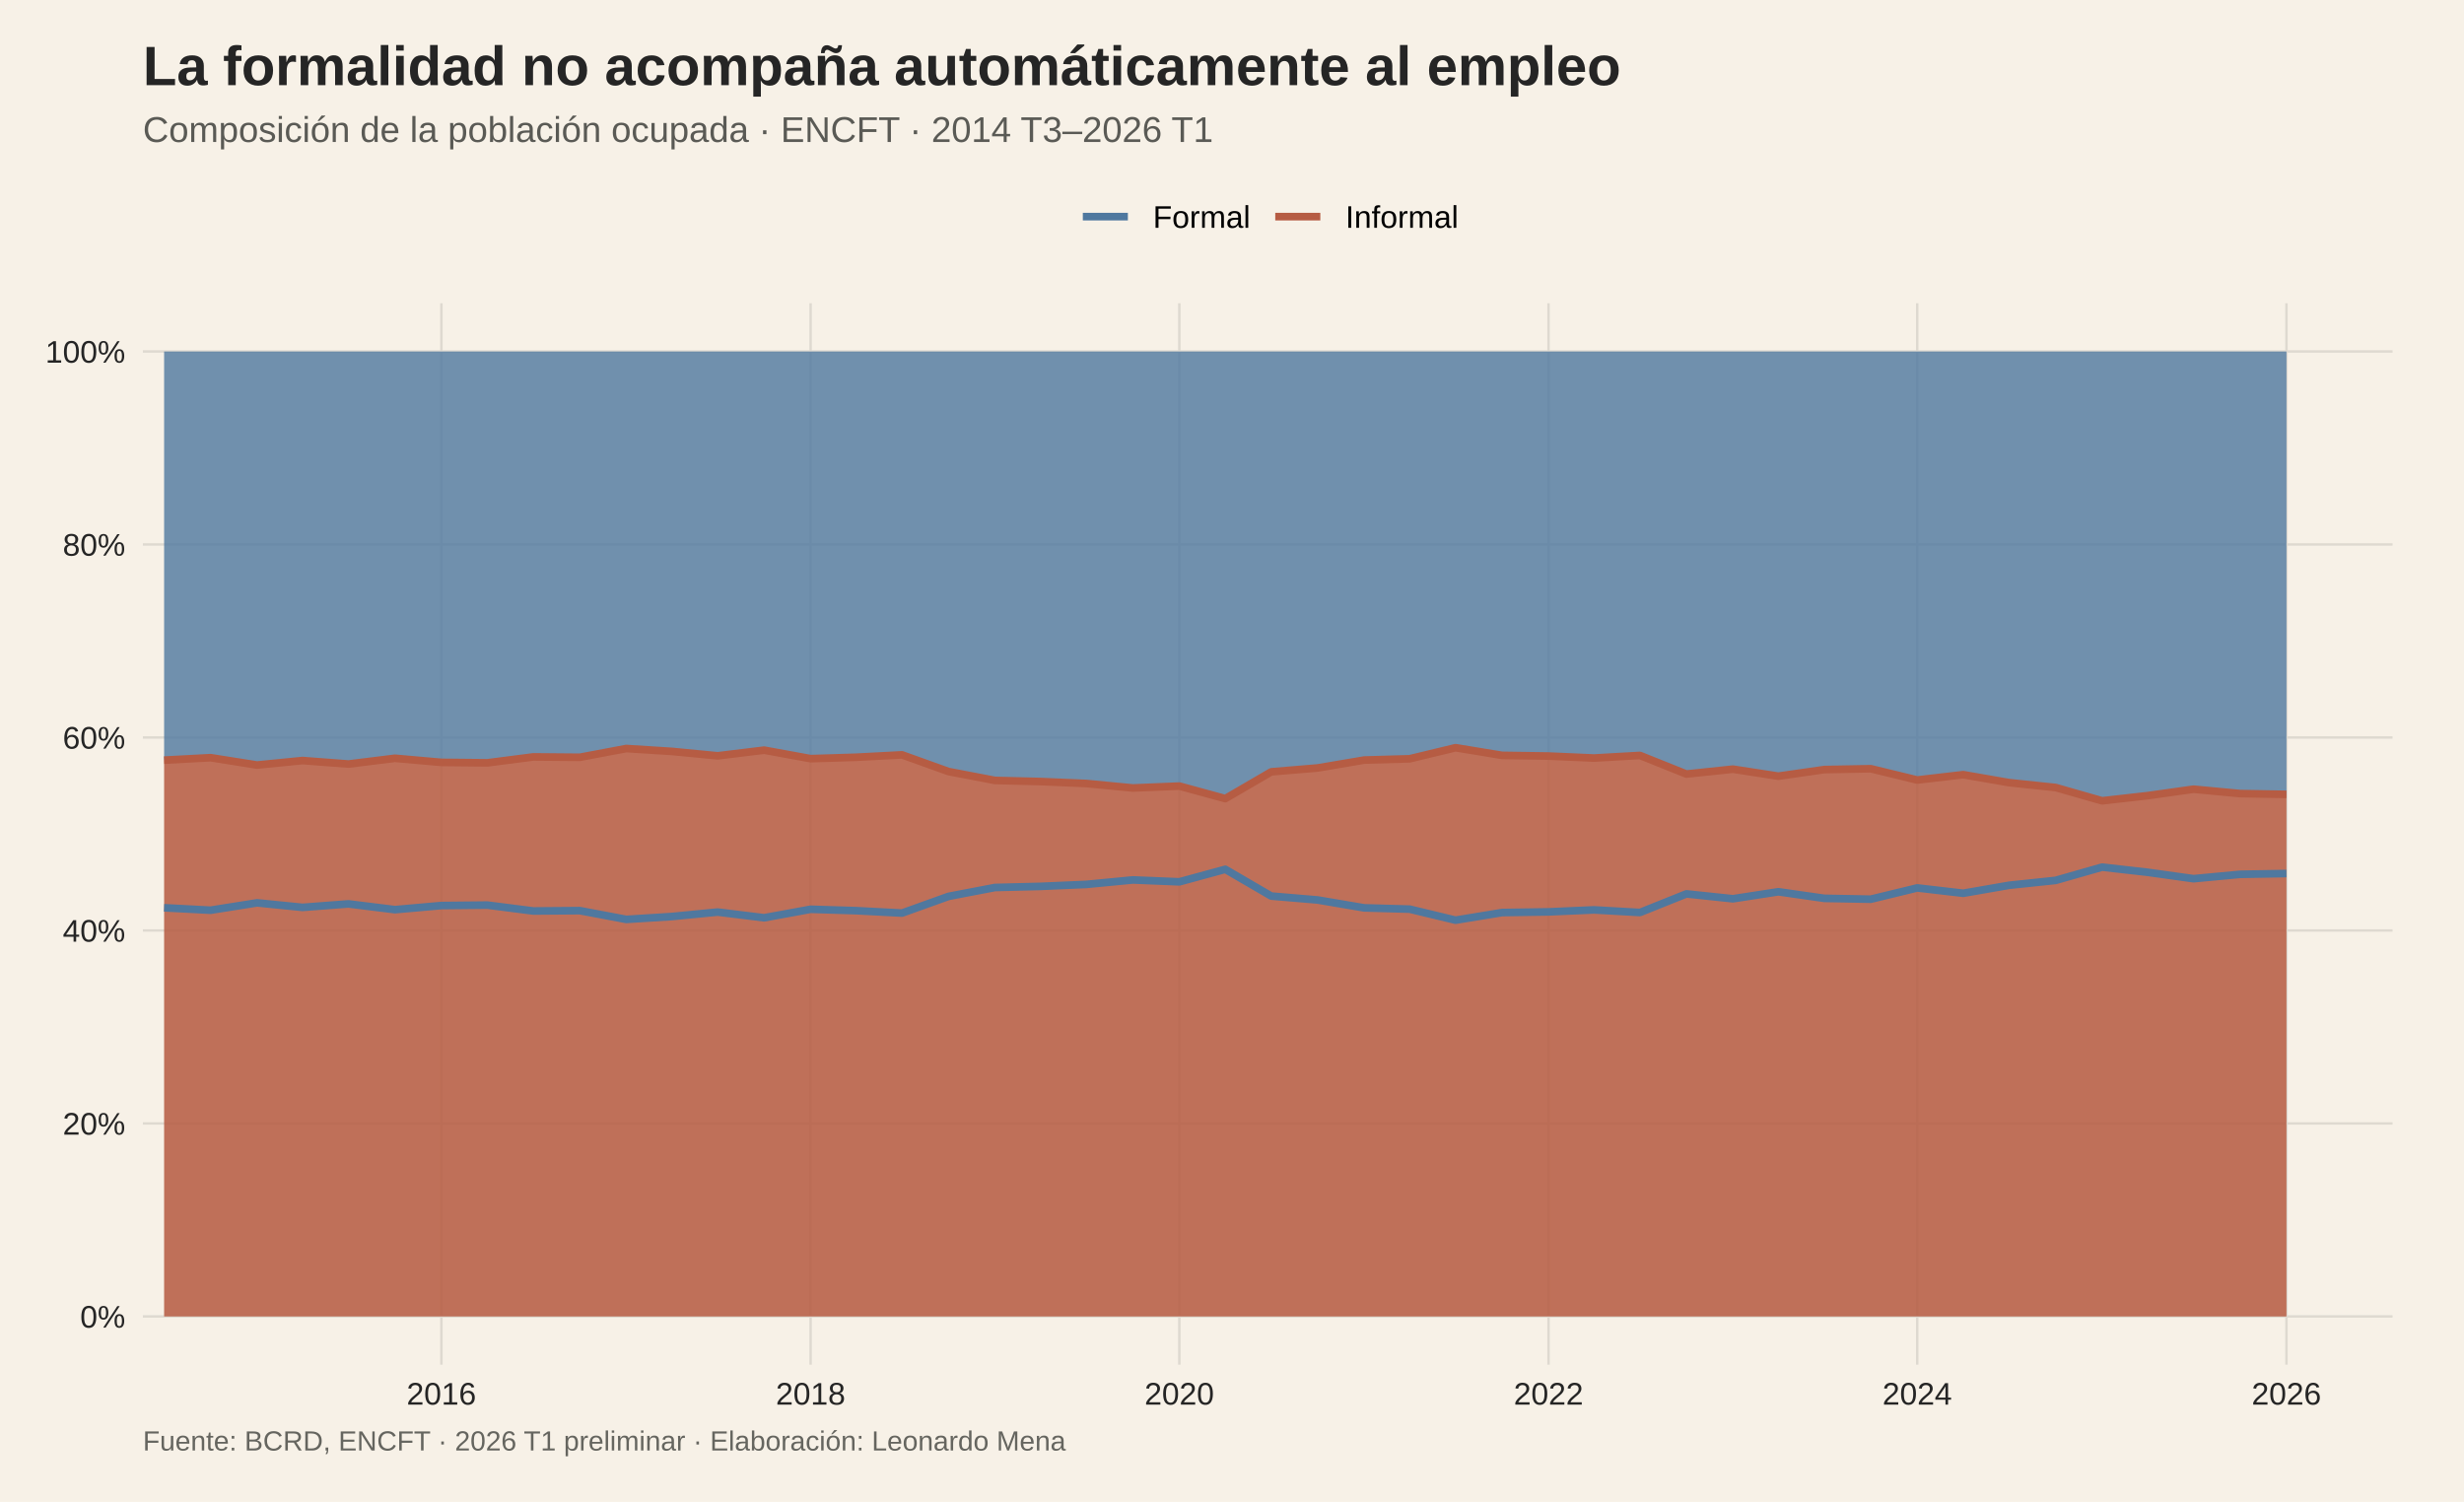
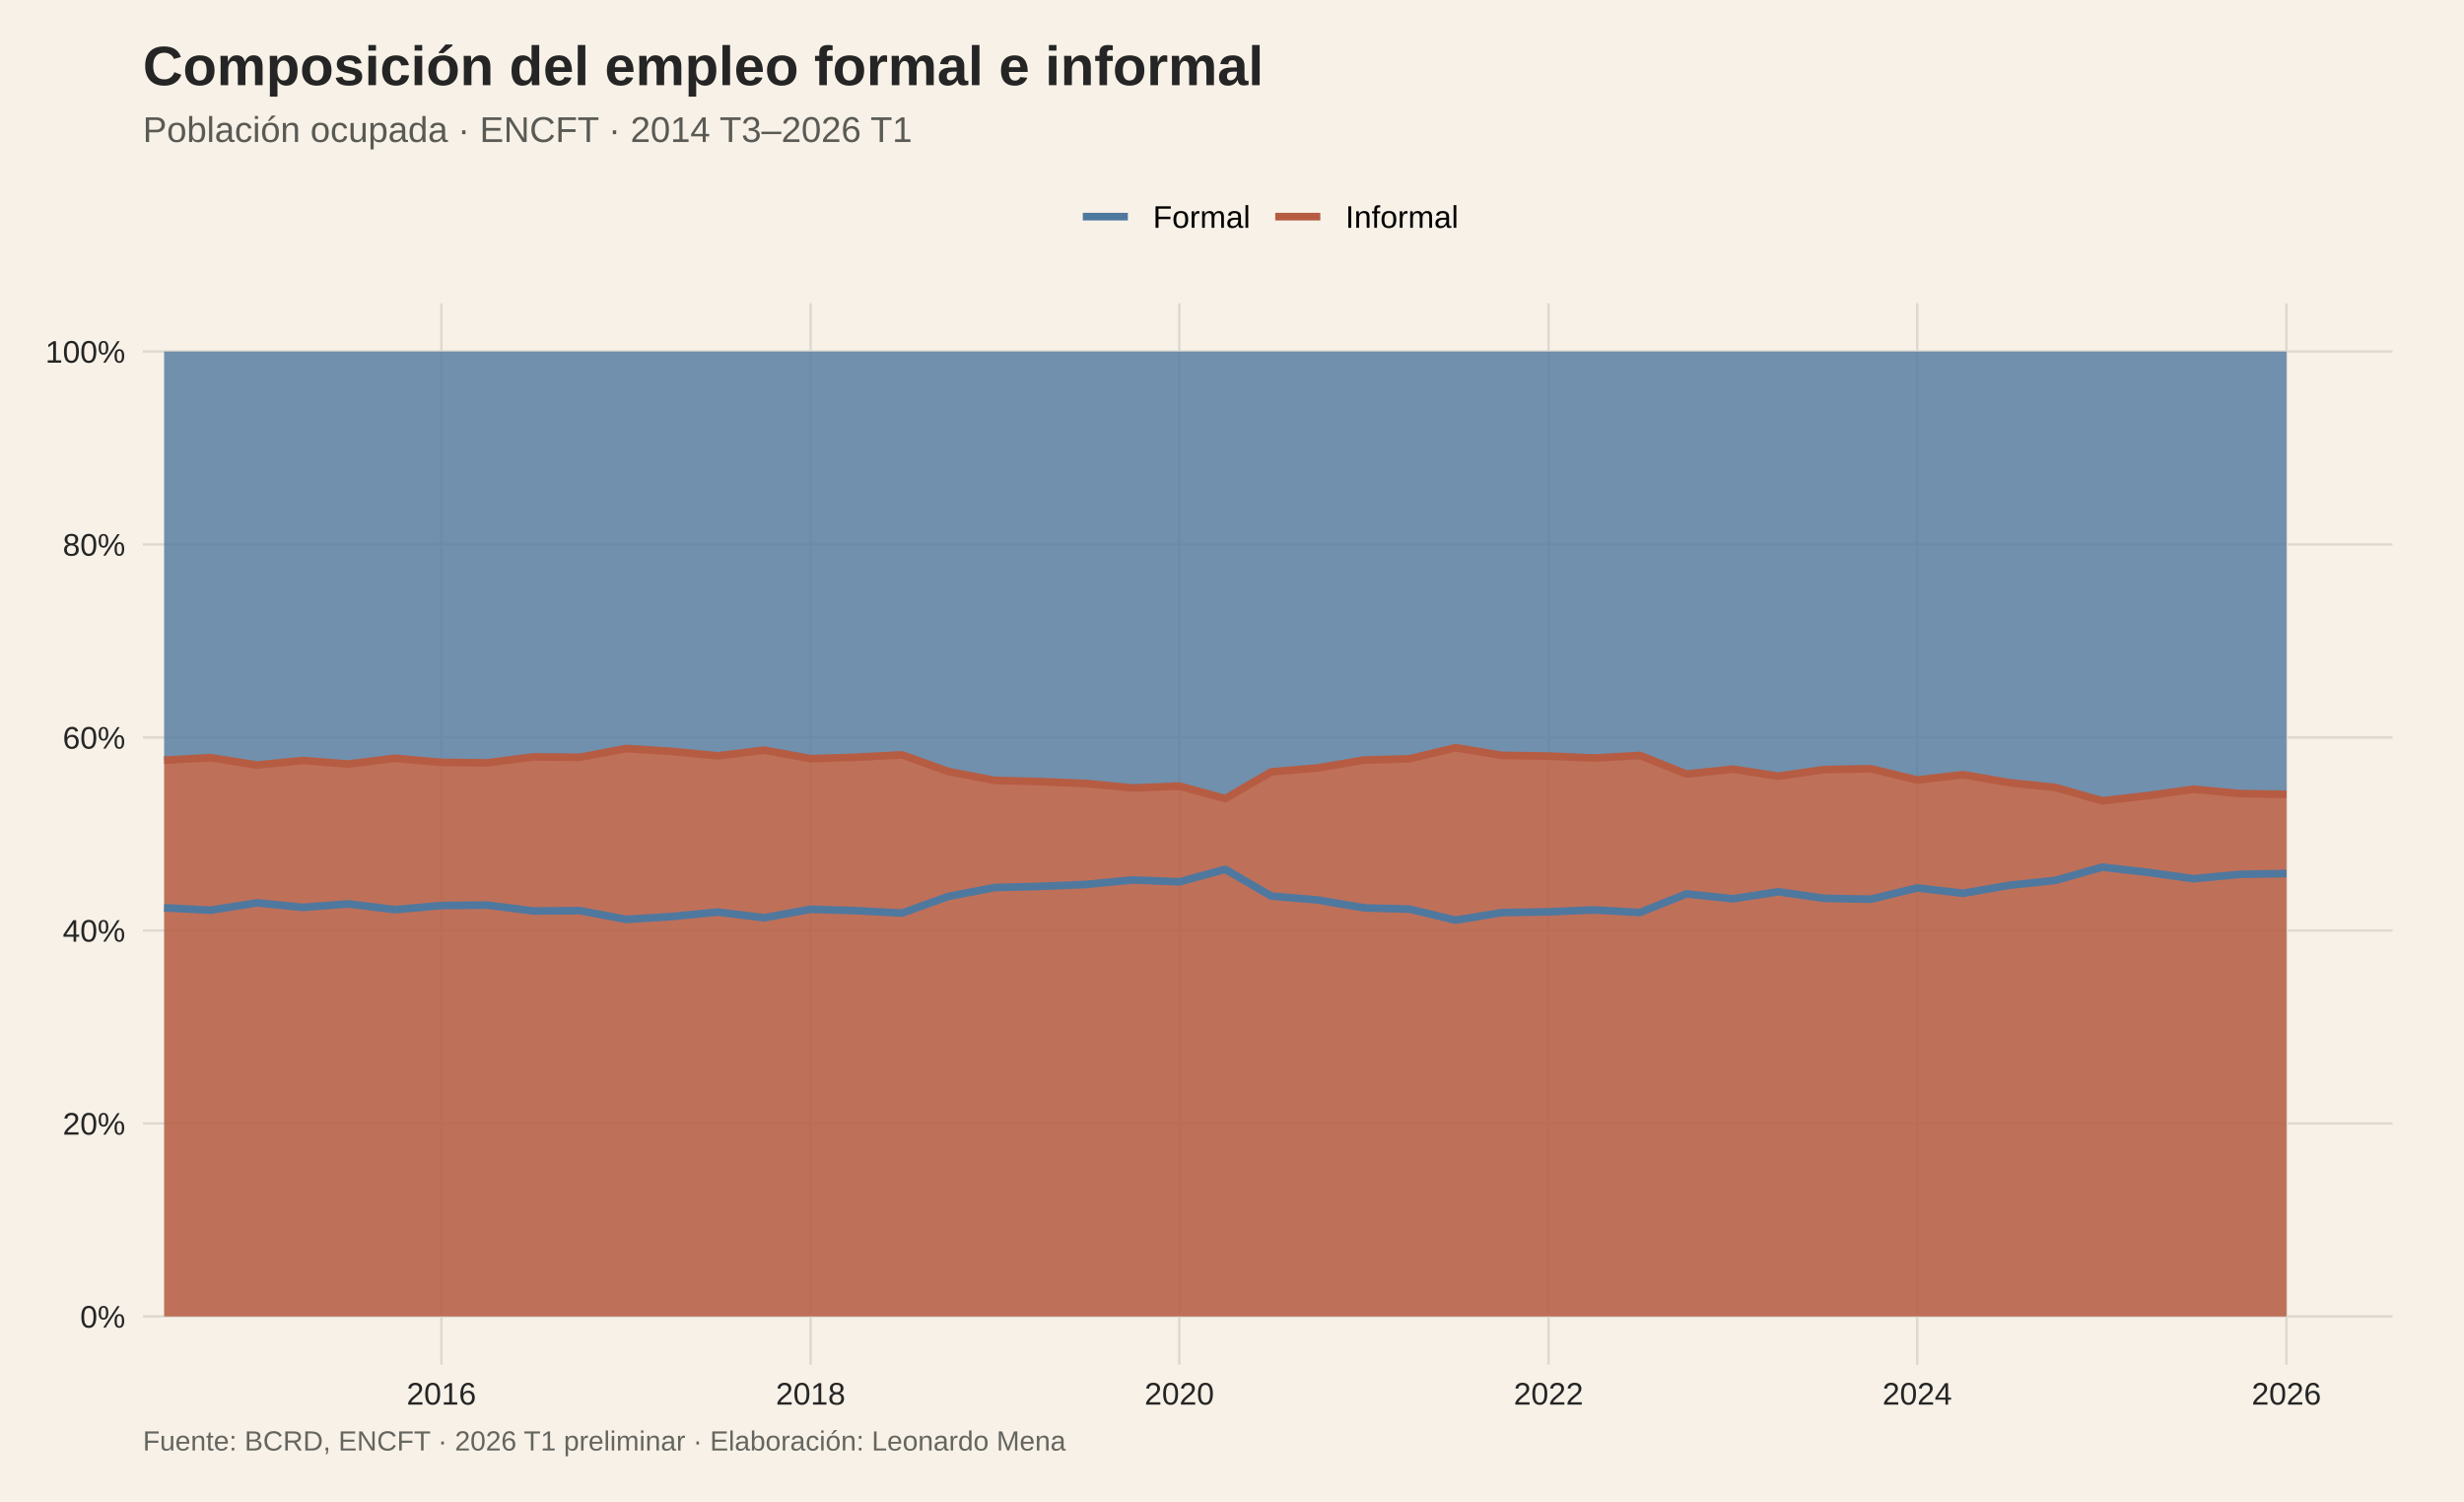
<svg xmlns="http://www.w3.org/2000/svg" width="756.00pt" height="460.80pt" viewBox="0 0 756.00 460.80">
  <g class="svglite">
    <defs>
      <style type="text/css">
    .svglite line, .svglite polyline, .svglite polygon, .svglite path, .svglite rect, .svglite circle {
      fill: none;
      stroke: #000000;
      stroke-linecap: round;
      stroke-linejoin: round;
      stroke-miterlimit: 10.00;
    }
    .svglite text {
      white-space: pre;
    }
    .svglite g.glyphgroup path {
      fill: inherit;
      stroke: none;
    }
  </style>
    </defs>
    <rect width="100%" height="100%" style="stroke: none; fill: #F7F1E7;" />
    <defs>
      <clipPath id="cpMC4wMHw3NTYuMDB8MC4wMHw0NjAuODA=">
        <rect x="0.00" y="0.00" width="756.00" height="460.80" />
      </clipPath>
    </defs>
    <g clip-path="url(#cpMC4wMHw3NTYuMDB8MC4wMHw0NjAuODA=)">
      <rect x="0" y="-0" width="756.00" height="460.80" style="stroke-width: 1.16; stroke: none; fill: #F7F1E7;" />
    </g>
    <defs>
      <clipPath id="cpNDMuODR8NzM0LjA4fDkzLjA0fDQxOC43Mw==">
        <rect x="43.84" y="93.04" width="690.24" height="325.68" />
      </clipPath>
    </defs>
    <g clip-path="url(#cpNDMuODR8NzM0LjA4fDkzLjA0fDQxOC43Mw==)">
      <rect x="43.84" y="93.04" width="690.24" height="325.68" style="stroke-width: 1.16; stroke: none; fill: #F7F1E7;" />
      <polyline points="43.84,403.92 734.08,403.92 " style="stroke-width: 0.75; stroke: #DED9D0; stroke-linecap: butt;" />
      <polyline points="43.84,344.71 734.08,344.71 " style="stroke-width: 0.75; stroke: #DED9D0; stroke-linecap: butt;" />
      <polyline points="43.84,285.49 734.08,285.49 " style="stroke-width: 0.75; stroke: #DED9D0; stroke-linecap: butt;" />
      <polyline points="43.84,226.28 734.08,226.28 " style="stroke-width: 0.75; stroke: #DED9D0; stroke-linecap: butt;" />
      <polyline points="43.84,167.06 734.08,167.06 " style="stroke-width: 0.75; stroke: #DED9D0; stroke-linecap: butt;" />
      <polyline points="43.84,107.85 734.08,107.85 " style="stroke-width: 0.75; stroke: #DED9D0; stroke-linecap: butt;" />
      <polyline points="135.43,418.73 135.43,93.04 " style="stroke-width: 0.75; stroke: #DED9D0; stroke-linecap: butt;" />
      <polyline points="248.71,418.73 248.71,93.04 " style="stroke-width: 0.75; stroke: #DED9D0; stroke-linecap: butt;" />
      <polyline points="361.84,418.73 361.84,93.04 " style="stroke-width: 0.75; stroke: #DED9D0; stroke-linecap: butt;" />
      <polyline points="475.12,418.73 475.12,93.04 " style="stroke-width: 0.75; stroke: #DED9D0; stroke-linecap: butt;" />
      <polyline points="588.24,418.73 588.24,93.04 " style="stroke-width: 0.75; stroke: #DED9D0; stroke-linecap: butt;" />
      <polyline points="701.52,418.73 701.52,93.04 " style="stroke-width: 0.75; stroke: #DED9D0; stroke-linecap: butt;" />
      <polygon points="50.35,233.24 64.61,232.48 78.87,234.74 92.82,233.36 106.92,234.43 121.17,232.66 135.43,233.92 149.53,234.06 163.64,232.24 177.89,232.36 192.15,229.67 206.10,230.55 220.20,231.91 234.45,230.17 248.71,232.78 262.66,232.35 276.76,231.61 291.02,236.73 305.27,239.46 319.22,239.80 333.32,240.40 347.58,241.78 361.84,241.19 375.94,245.04 390.04,236.82 404.30,235.63 418.56,233.21 432.50,232.82 446.60,229.42 460.86,231.77 475.12,231.98 489.06,232.59 503.17,231.79 517.42,237.50 531.68,236.00 545.63,238.15 559.73,236.13 573.99,235.87 588.24,239.33 602.35,237.69 616.45,240.14 630.70,241.63 644.96,245.71 658.91,244.13 673.01,242.15 687.27,243.49 701.52,243.74 701.52,403.92 687.27,403.92 673.01,403.92 658.91,403.92 644.96,403.92 630.70,403.92 616.45,403.92 602.35,403.92 588.24,403.92 573.99,403.92 559.73,403.92 545.63,403.92 531.68,403.92 517.42,403.92 503.17,403.92 489.06,403.92 475.12,403.92 460.86,403.92 446.60,403.92 432.50,403.92 418.56,403.92 404.30,403.92 390.04,403.92 375.94,403.92 361.84,403.92 347.58,403.92 333.32,403.92 319.22,403.92 305.27,403.92 291.02,403.92 276.76,403.92 262.66,403.92 248.71,403.92 234.45,403.92 220.20,403.92 206.10,403.92 192.15,403.92 177.89,403.92 163.64,403.92 149.53,403.92 135.43,403.92 121.17,403.92 106.92,403.92 92.82,403.92 78.87,403.92 64.61,403.92 50.35,403.92 " style="stroke-width: 0.00; stroke: none; stroke-linecap: butt; fill: #B65C43; fill-opacity: 0.86;" />
      <polyline points="50.35,233.24 64.61,232.48 78.87,234.74 92.82,233.36 106.92,234.43 121.17,232.66 135.43,233.92 149.53,234.06 163.64,232.24 177.89,232.36 192.15,229.67 206.10,230.55 220.20,231.91 234.45,230.17 248.71,232.78 262.66,232.35 276.76,231.61 291.02,236.73 305.27,239.46 319.22,239.80 333.32,240.40 347.58,241.78 361.84,241.19 375.94,245.04 390.04,236.82 404.30,235.63 418.56,233.21 432.50,232.82 446.60,229.42 460.86,231.77 475.12,231.98 489.06,232.59 503.17,231.79 517.42,237.50 531.68,236.00 545.63,238.15 559.73,236.13 573.99,235.87 588.24,239.33 602.35,237.69 616.45,240.14 630.70,241.63 644.96,245.71 658.91,244.13 673.01,242.15 687.27,243.49 701.52,243.74 " style="stroke-width: 1.16; stroke: none; stroke-linecap: butt;" />
      <polyline points="701.52,403.92 687.27,403.92 673.01,403.92 658.91,403.92 644.96,403.92 630.70,403.92 616.45,403.92 602.35,403.92 588.24,403.92 573.99,403.92 559.73,403.92 545.63,403.92 531.68,403.92 517.42,403.92 503.17,403.92 489.06,403.92 475.12,403.92 460.86,403.92 446.60,403.92 432.50,403.92 418.56,403.92 404.30,403.92 390.04,403.92 375.94,403.92 361.84,403.92 347.58,403.92 333.32,403.92 319.22,403.92 305.27,403.92 291.02,403.92 276.76,403.92 262.66,403.92 248.71,403.92 234.45,403.92 220.20,403.92 206.10,403.92 192.15,403.92 177.89,403.92 163.64,403.92 149.53,403.92 135.43,403.92 121.17,403.92 106.92,403.92 92.82,403.92 78.87,403.92 64.61,403.92 50.35,403.92 " style="stroke-width: 1.16; stroke: none; stroke-linecap: butt;" />
      <polygon points="50.35,107.85 64.61,107.85 78.87,107.85 92.82,107.85 106.92,107.85 121.17,107.85 135.43,107.85 149.53,107.85 163.64,107.85 177.89,107.85 192.15,107.85 206.10,107.85 220.20,107.85 234.45,107.85 248.71,107.85 262.66,107.85 276.76,107.85 291.02,107.85 305.27,107.85 319.22,107.85 333.32,107.85 347.58,107.85 361.84,107.85 375.94,107.85 390.04,107.85 404.30,107.85 418.56,107.85 432.50,107.85 446.60,107.85 460.86,107.85 475.12,107.85 489.06,107.85 503.17,107.85 517.42,107.85 531.68,107.85 545.63,107.85 559.73,107.85 573.99,107.85 588.24,107.85 602.35,107.85 616.45,107.85 630.70,107.85 644.96,107.85 658.91,107.85 673.01,107.85 687.27,107.85 701.52,107.85 701.52,243.74 687.27,243.49 673.01,242.15 658.91,244.13 644.96,245.71 630.70,241.63 616.45,240.14 602.35,237.69 588.24,239.33 573.99,235.87 559.73,236.13 545.63,238.15 531.68,236.00 517.42,237.50 503.17,231.79 489.06,232.59 475.12,231.98 460.86,231.77 446.60,229.42 432.50,232.82 418.56,233.21 404.30,235.63 390.04,236.82 375.94,245.04 361.84,241.19 347.58,241.78 333.32,240.40 319.22,239.80 305.27,239.46 291.02,236.73 276.76,231.61 262.66,232.35 248.71,232.78 234.45,230.17 220.20,231.91 206.10,230.55 192.15,229.67 177.89,232.36 163.64,232.24 149.53,234.06 135.43,233.92 121.17,232.66 106.92,234.43 92.82,233.36 78.87,234.74 64.61,232.48 50.35,233.24 " style="stroke-width: 0.00; stroke: none; stroke-linecap: butt; fill: #4F789F; fill-opacity: 0.80;" />
      <polyline points="50.35,107.85 64.61,107.85 78.87,107.85 92.82,107.85 106.92,107.85 121.17,107.85 135.43,107.85 149.53,107.85 163.64,107.85 177.89,107.85 192.15,107.85 206.10,107.85 220.20,107.85 234.45,107.85 248.71,107.85 262.66,107.85 276.76,107.85 291.02,107.85 305.27,107.85 319.22,107.85 333.32,107.85 347.58,107.85 361.84,107.85 375.94,107.85 390.04,107.85 404.30,107.85 418.56,107.85 432.50,107.85 446.60,107.85 460.86,107.85 475.12,107.85 489.06,107.85 503.17,107.85 517.42,107.85 531.68,107.85 545.63,107.85 559.73,107.85 573.99,107.85 588.24,107.85 602.35,107.85 616.45,107.85 630.70,107.85 644.96,107.85 658.91,107.85 673.01,107.85 687.27,107.85 701.52,107.85 " style="stroke-width: 1.16; stroke: none; stroke-linecap: butt;" />
      <polyline points="701.52,243.74 687.27,243.49 673.01,242.15 658.91,244.13 644.96,245.71 630.70,241.63 616.45,240.14 602.35,237.69 588.24,239.33 573.99,235.87 559.73,236.13 545.63,238.15 531.68,236.00 517.42,237.50 503.17,231.79 489.06,232.59 475.12,231.98 460.86,231.77 446.60,229.42 432.50,232.82 418.56,233.21 404.30,235.63 390.04,236.82 375.94,245.04 361.84,241.19 347.58,241.78 333.32,240.40 319.22,239.80 305.27,239.46 291.02,236.73 276.76,231.61 262.66,232.35 248.71,232.78 234.45,230.17 220.20,231.91 206.10,230.55 192.15,229.67 177.89,232.36 163.64,232.24 149.53,234.06 135.43,233.92 121.17,232.66 106.92,234.43 92.82,233.36 78.87,234.74 64.61,232.48 50.35,233.24 " style="stroke-width: 1.16; stroke: none; stroke-linecap: butt;" />
      <polyline points="50.35,233.24 64.61,232.48 78.87,234.74 92.82,233.36 106.92,234.43 121.17,232.66 135.43,233.92 149.53,234.06 163.64,232.24 177.89,232.36 192.15,229.67 206.10,230.55 220.20,231.91 234.45,230.17 248.71,232.78 262.66,232.35 276.76,231.61 291.02,236.73 305.27,239.46 319.22,239.80 333.32,240.40 347.58,241.78 361.84,241.19 375.94,245.04 390.04,236.82 404.30,235.63 418.56,233.21 432.50,232.82 446.60,229.42 460.86,231.77 475.12,231.98 489.06,232.59 503.17,231.79 517.42,237.50 531.68,236.00 545.63,238.15 559.73,236.13 573.99,235.87 588.24,239.33 602.35,237.69 616.45,240.14 630.70,241.63 644.96,245.71 658.91,244.13 673.01,242.15 687.27,243.49 701.52,243.74 " style="stroke-width: 2.35; stroke: #B65C43; stroke-linecap: butt;" />
      <polyline points="50.35,278.53 64.61,279.28 78.87,277.02 92.82,278.41 106.92,277.34 121.17,279.11 135.43,277.85 149.53,277.71 163.64,279.52 177.89,279.41 192.15,282.10 206.10,281.22 220.20,279.85 234.45,281.60 248.71,278.99 262.66,279.42 276.76,280.16 291.02,275.04 305.27,272.31 319.22,271.97 333.32,271.36 347.58,269.99 361.84,270.57 375.94,266.73 390.04,274.94 404.30,276.14 418.56,278.56 432.50,278.95 446.60,282.34 460.86,280.00 475.12,279.79 489.06,279.18 503.17,279.98 517.42,274.27 531.68,275.77 545.63,273.62 559.73,275.64 573.99,275.90 588.24,272.44 602.35,274.08 616.45,271.63 630.70,270.13 644.96,266.06 658.91,267.64 673.01,269.61 687.27,268.27 701.52,268.02 " style="stroke-width: 2.35; stroke: #4F789F; stroke-linecap: butt;" />
    </g>
    <g clip-path="url(#cpMC4wMHw3NTYuMDB8MC4wMHw0NjAuODA=)">
      <text x="38.46" y="407.36" text-anchor="end" style="font-size: 9.60px;fill: #252525; font-family: &quot;Arial&quot;;" textLength="13.86px" lengthAdjust="spacingAndGlyphs">0%</text>
      <text x="38.46" y="348.14" text-anchor="end" style="font-size: 9.60px;fill: #252525; font-family: &quot;Arial&quot;;" textLength="19.19px" lengthAdjust="spacingAndGlyphs">20%</text>
      <text x="38.46" y="288.93" text-anchor="end" style="font-size: 9.60px;fill: #252525; font-family: &quot;Arial&quot;;" textLength="19.19px" lengthAdjust="spacingAndGlyphs">40%</text>
      <text x="38.46" y="229.71" text-anchor="end" style="font-size: 9.60px;fill: #252525; font-family: &quot;Arial&quot;;" textLength="19.19px" lengthAdjust="spacingAndGlyphs">60%</text>
      <text x="38.46" y="170.50" text-anchor="end" style="font-size: 9.60px;fill: #252525; font-family: &quot;Arial&quot;;" textLength="19.19px" lengthAdjust="spacingAndGlyphs">80%</text>
      <text x="38.46" y="111.28" text-anchor="end" style="font-size: 9.60px;fill: #252525; font-family: &quot;Arial&quot;;" textLength="24.52px" lengthAdjust="spacingAndGlyphs">100%</text>
      <text x="135.43" y="430.97" text-anchor="middle" style="font-size: 9.60px;fill: #252525; font-family: &quot;Arial&quot;;" textLength="21.31px" lengthAdjust="spacingAndGlyphs">2016</text>
      <text x="248.71" y="430.97" text-anchor="middle" style="font-size: 9.60px;fill: #252525; font-family: &quot;Arial&quot;;" textLength="21.31px" lengthAdjust="spacingAndGlyphs">2018</text>
      <text x="361.84" y="430.97" text-anchor="middle" style="font-size: 9.60px;fill: #252525; font-family: &quot;Arial&quot;;" textLength="21.31px" lengthAdjust="spacingAndGlyphs">2020</text>
      <text x="475.12" y="430.97" text-anchor="middle" style="font-size: 9.60px;fill: #252525; font-family: &quot;Arial&quot;;" textLength="21.31px" lengthAdjust="spacingAndGlyphs">2022</text>
      <text x="588.24" y="430.97" text-anchor="middle" style="font-size: 9.60px;fill: #252525; font-family: &quot;Arial&quot;;" textLength="21.31px" lengthAdjust="spacingAndGlyphs">2024</text>
      <text x="701.52" y="430.97" text-anchor="middle" style="font-size: 9.60px;fill: #252525; font-family: &quot;Arial&quot;;" textLength="21.31px" lengthAdjust="spacingAndGlyphs">2026</text>
      <line x1="332.23" y1="66.47" x2="346.05" y2="66.47" style="stroke-width: 2.35; stroke: #4F789F; stroke-linecap: butt;" />
      <line x1="391.27" y1="66.47" x2="405.10" y2="66.47" style="stroke-width: 2.35; stroke: #B65C43; stroke-linecap: butt;" />
      <text x="353.76" y="69.90" style="font-size: 9.60px; font-family: &quot;Arial&quot;;" textLength="29.81px" lengthAdjust="spacingAndGlyphs">Formal</text>
      <text x="412.80" y="69.90" style="font-size: 9.60px; font-family: &quot;Arial&quot;;" textLength="34.62px" lengthAdjust="spacingAndGlyphs">Informal</text>
-       <text x="43.84" y="43.56" style="font-size: 11.00px;fill: #5A5A55; font-family: &quot;Arial&quot;;" textLength="328.58px" lengthAdjust="spacingAndGlyphs">Composición de la población ocupada · ENCFT · 2014 T3–2026 T1</text>
-       <text x="43.84" y="26.12" style="font-size: 17.00px; font-weight: bold;fill: #252525; font-family: &quot;Arial&quot;;" textLength="453.41px" lengthAdjust="spacingAndGlyphs">La formalidad no acompaña automáticamente al empleo</text>
+       <text x="43.84" y="43.56" style="font-size: 11.00px;fill: #5A5A55; font-family: &quot;Arial&quot;;" textLength="236.20px" lengthAdjust="spacingAndGlyphs">Población ocupada · ENCFT · 2014 T3–2026 T1</text>
+       <text x="43.84" y="26.12" style="font-size: 17.00px; font-weight: bold;fill: #252525; font-family: &quot;Arial&quot;;" textLength="343.80px" lengthAdjust="spacingAndGlyphs">Composición del empleo formal e informal</text>
      <text x="43.84" y="445.06" style="font-size: 8.50px;fill: #65655F; font-family: &quot;Arial&quot;;" textLength="283.31px" lengthAdjust="spacingAndGlyphs">Fuente: BCRD, ENCFT · 2026 T1 preliminar · Elaboración: Leonardo Mena</text>
    </g>
  </g>
</svg>
